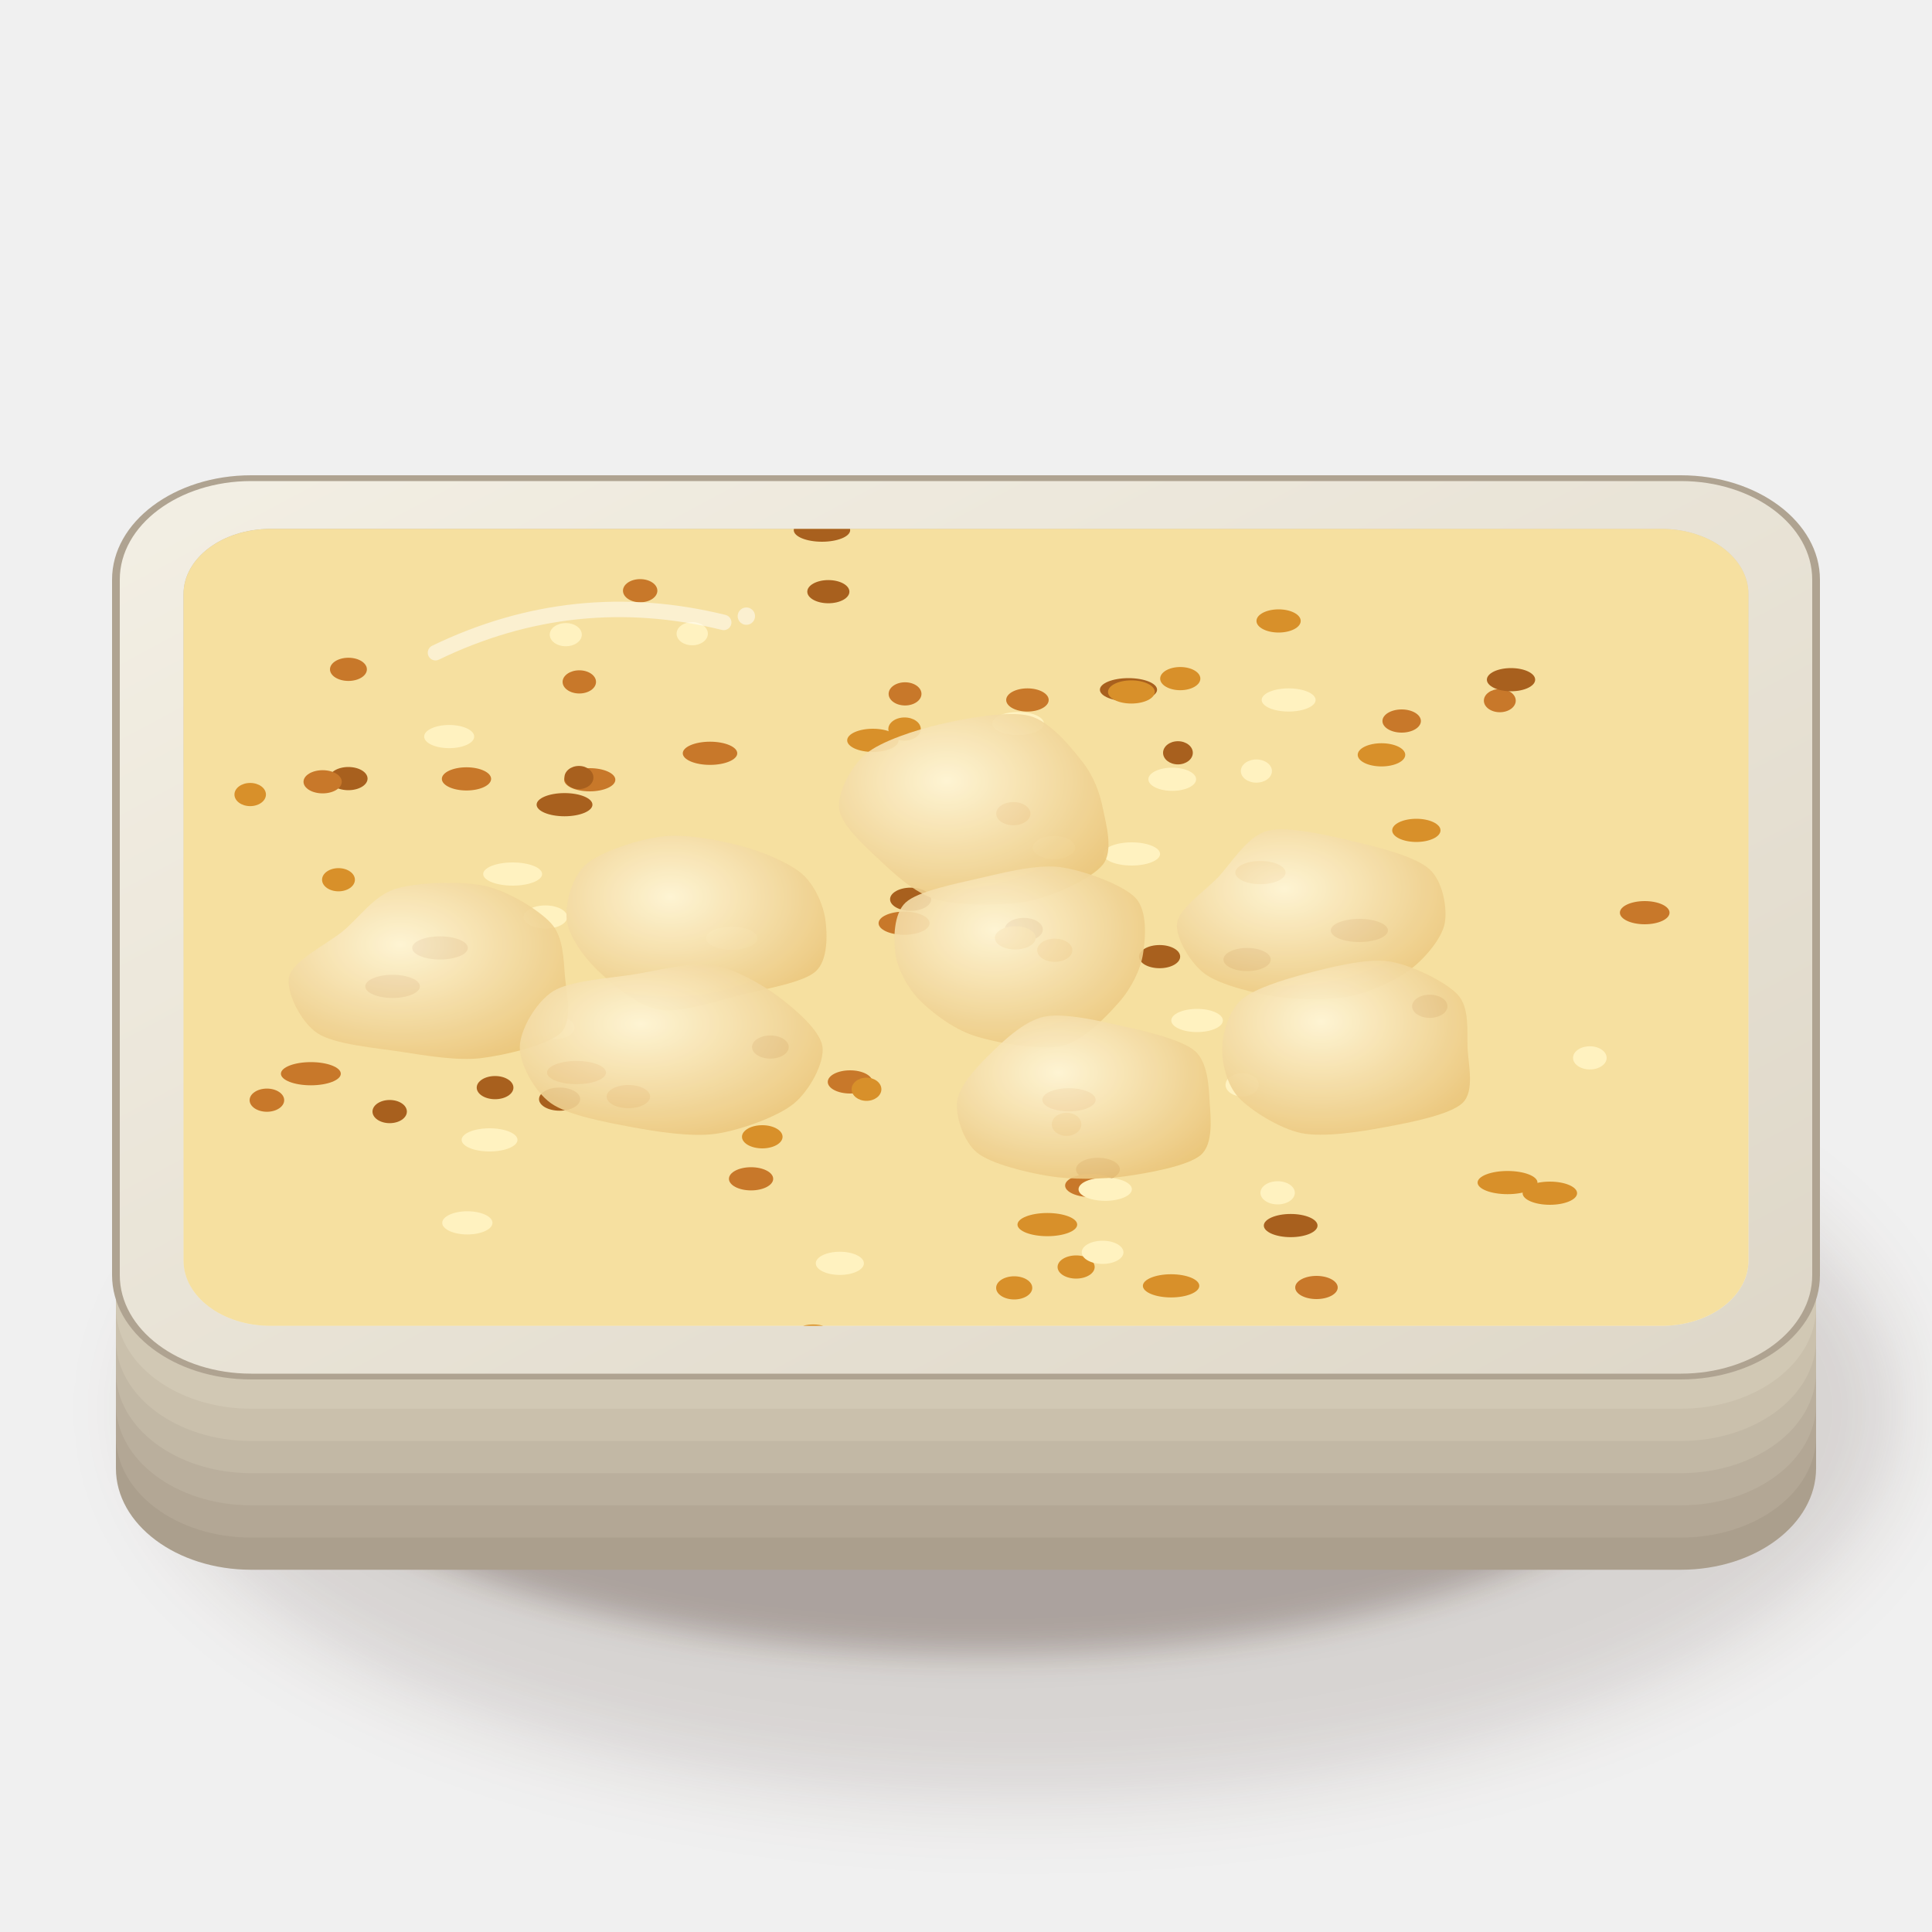
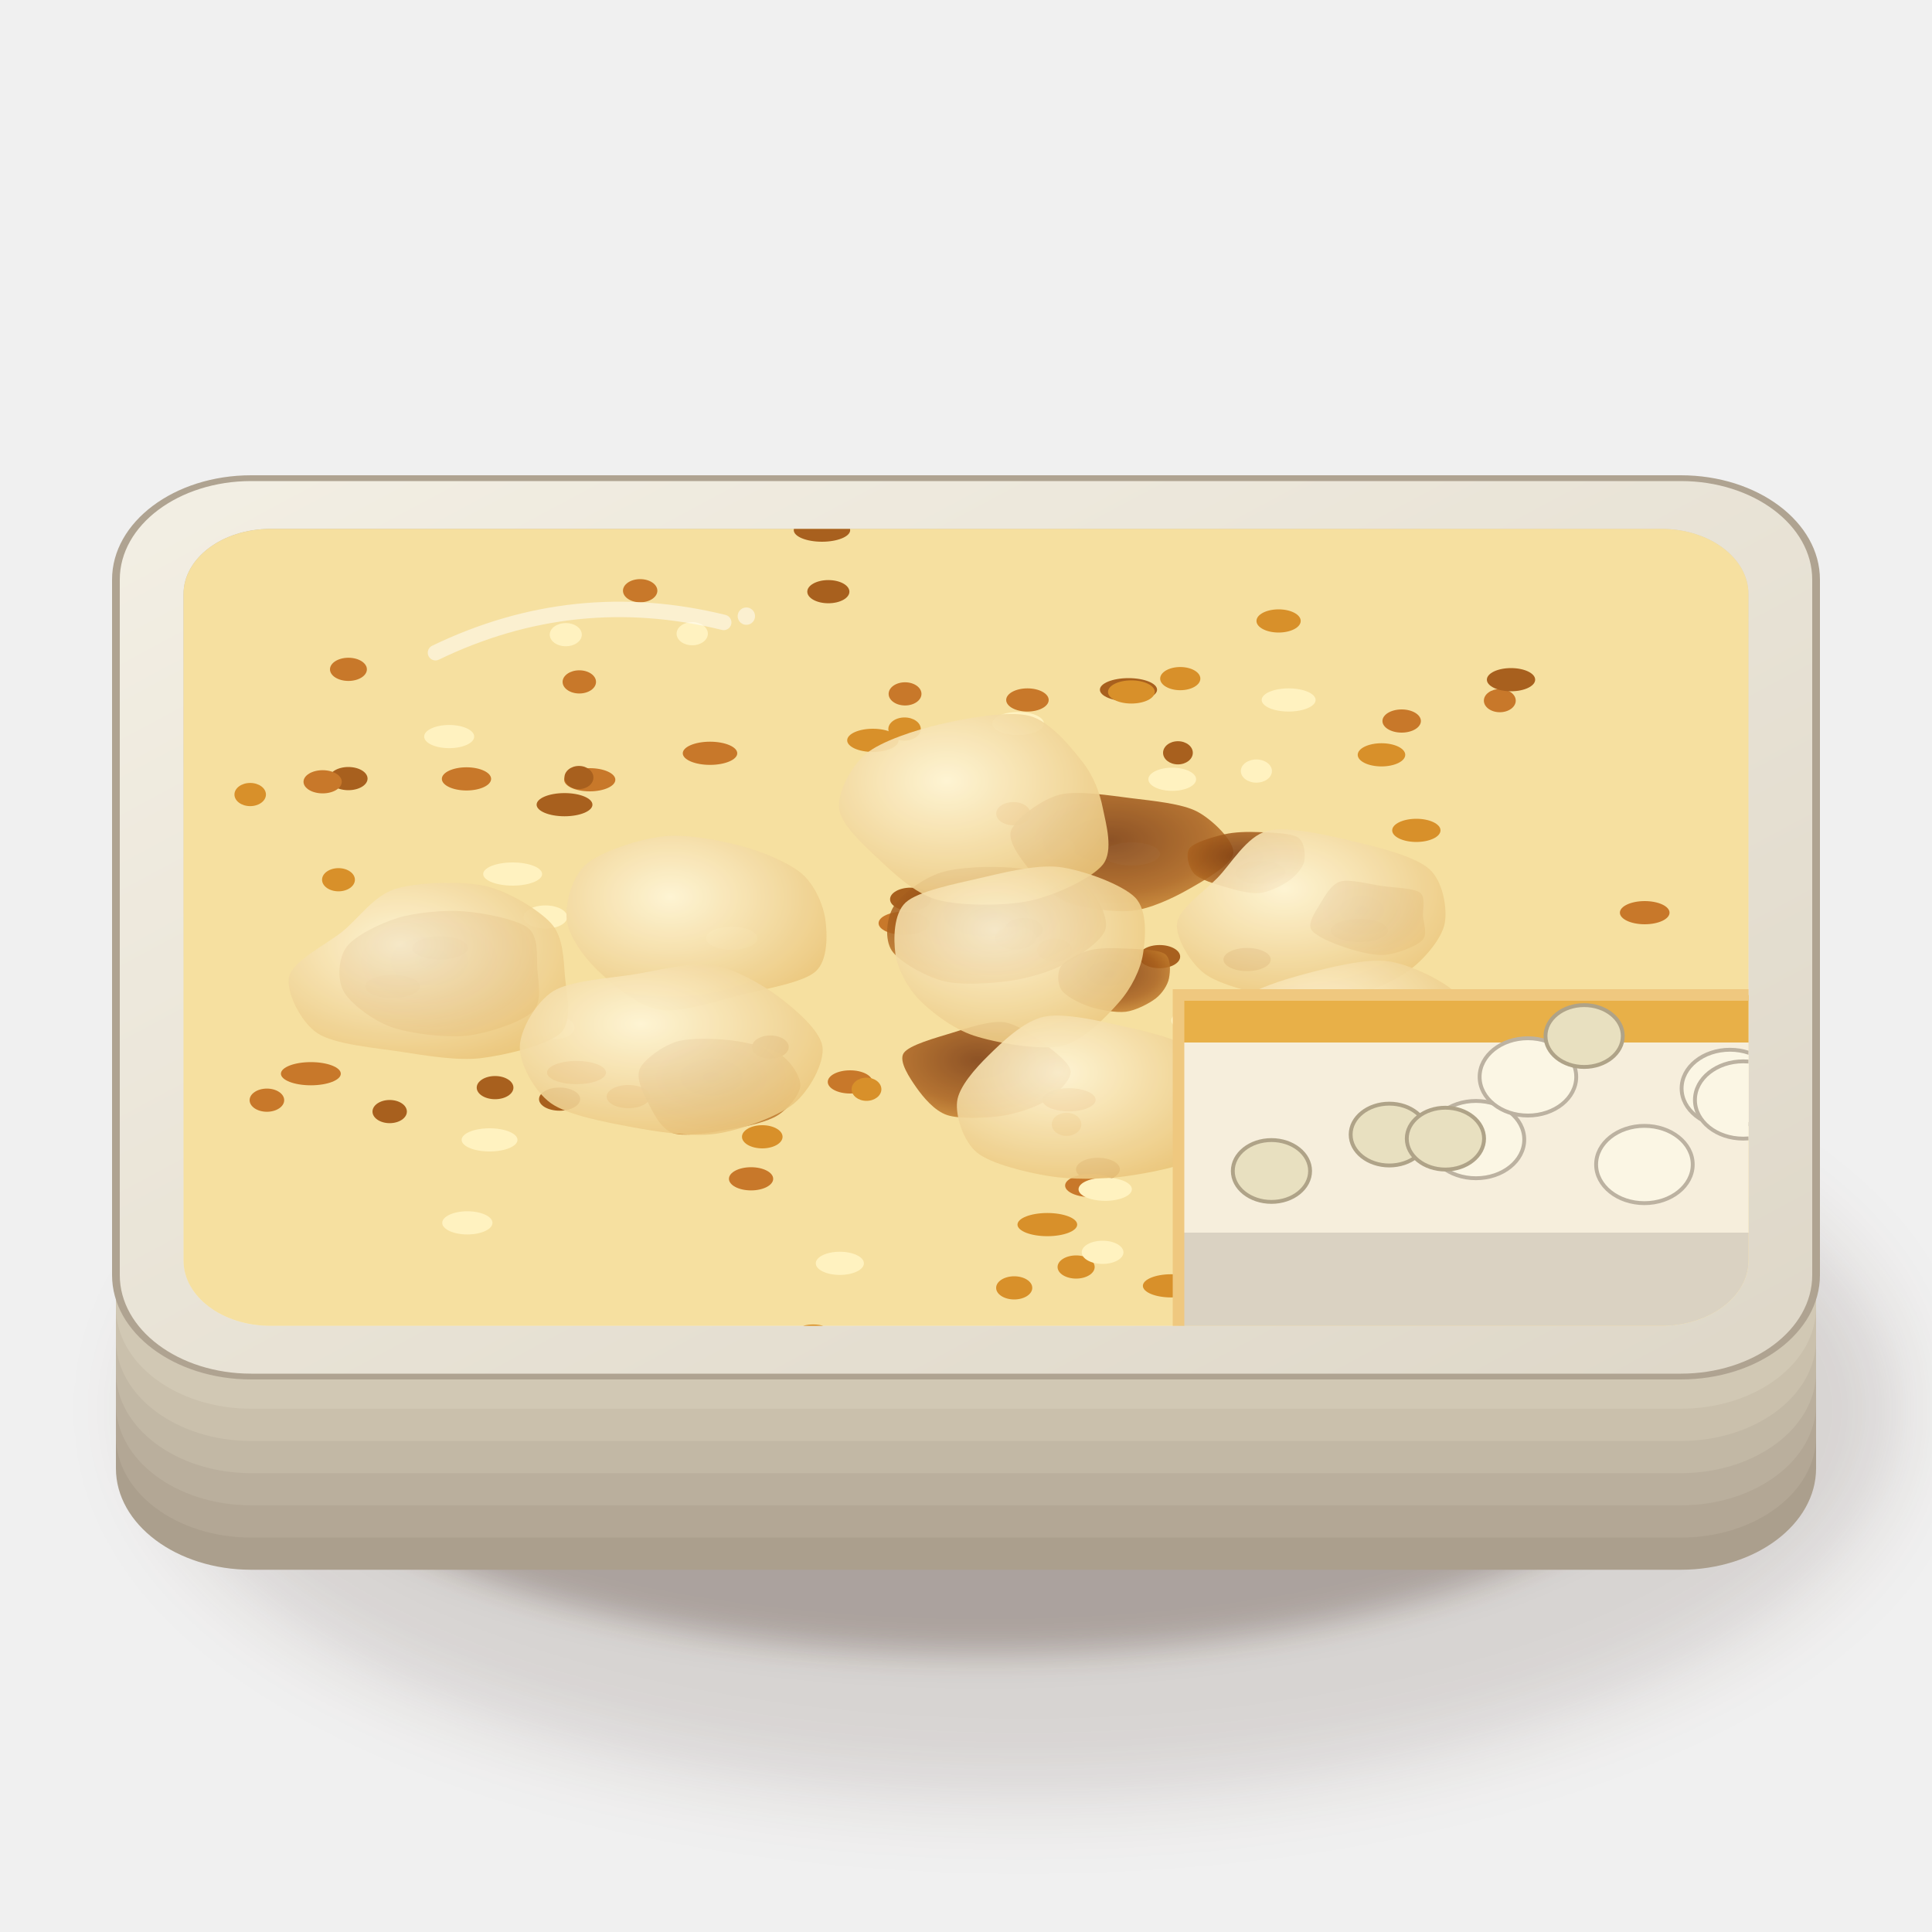
<svg xmlns="http://www.w3.org/2000/svg" viewBox="0 0 200 200" width="400" height="400">
  <defs>
    <filter id="br_couve_flor_gratinada-1" x="-50%" y="-50%" width="200%" height="200%">
      <feGaussianBlur stdDeviation="4" />
    </filter>
    <filter id="br_couve_flor_gratinada-2" x="-50%" y="-50%" width="200%" height="200%">
      <feGaussianBlur stdDeviation="1.6" />
    </filter>
    <linearGradient id="br_couve_flor_gratinada-3" x1="0" y1="0" x2="1" y2="1">
      <stop offset="0" stop-color="#f3efe4" />
      <stop offset="1" stop-color="#ded7c8" />
    </linearGradient>
    <linearGradient id="br_couve_flor_gratinada-4" x1="0" y1="0" x2="0.3" y2="1">
      <stop offset="0" stop-color="#c0b6a7" />
      <stop offset="0.5" stop-color="#e6dfcf" />
      <stop offset="1" stop-color="#f3eee0" />
    </linearGradient>
    <clipPath id="br_couve_flor_gratinada-5">
      <path d="M28,54.75 H172 A9,6.75 0 0 1 181,61.5 V130.5 A9,6.75 0 0 1 172,137.25 H28 A9,6.75 0 0 1 19,130.5 V61.5 A9,6.75 0 0 1 28,54.75Z" />
    </clipPath>
-     <radialGradient id="br_couve_flor_gratinada-6" cx="0.4" cy="0.35" r="0.8">
+     <radialGradient id="br_couve_flor_gratinada-6" cx="0.45" cy="0.4" r="0.8">
+       <stop offset="0" stop-color="#7a3a10" />
+       <stop offset="0.55" stop-color="#a8601e" />
+       <stop offset="1" stop-color="#e0a040" />
+     </radialGradient>
+     <linearGradient id="br_couve_flor_gratinada-7" x1="0" y1="0" x2="0" y2="1">
+       <stop offset="0" stop-color="#e8b048" />
+       <stop offset="0.199" stop-color="#e8b048" />
+       <stop offset="0.2" stop-color="#f6eedc" />
+       <stop offset="0.999" stop-color="#f6eedc" />
+     </linearGradient>
+     <radialGradient id="br_couve_flor_gratinada-8" cx="0.4" cy="0.35" r="0.8">
      <stop offset="0" stop-color="#fff6d8" />
      <stop offset="1" stop-color="#e8c070" />
    </radialGradient>
  </defs>
  <ellipse cx="106" cy="145.9" rx="90.68" ry="40.08" fill="#3a2212" opacity="0.14" filter="url(#br_couve_flor_gratinada-1)" />
  <ellipse cx="102" cy="143.9" rx="74.48" ry="27.32" fill="#3a2212" opacity="0.28" filter="url(#br_couve_flor_gratinada-2)" />
  <g transform="translate(100 116) scale(1 0.75)" fill="#ab9f8d">
    <rect x="-88" y="-62" width="176" height="124" rx="14" />
  </g>
  <g transform="translate(100 112.67) scale(1 0.75)" fill="#b3a795">
    <rect x="-88" y="-62" width="176" height="124" rx="14" />
  </g>
  <g transform="translate(100 109.33) scale(1 0.75)" fill="#baaf9d">
    <rect x="-88" y="-62" width="176" height="124" rx="14" />
  </g>
  <g transform="translate(100 106) scale(1 0.75)" fill="#c2b8a5">
    <rect x="-88" y="-62" width="176" height="124" rx="14" />
  </g>
  <g transform="translate(100 102.67) scale(1 0.75)" fill="#cac0ac">
    <rect x="-88" y="-62" width="176" height="124" rx="14" />
  </g>
  <g transform="translate(100 99.33) scale(1 0.75)" fill="#d1c8b4">
    <rect x="-88" y="-62" width="176" height="124" rx="14" />
  </g>
  <g transform="translate(100 96) scale(1 0.75)" fill="url(#br_couve_flor_gratinada-3)" stroke="#afa391" stroke-width=".8" vector-effect="non-scaling-stroke">
    <rect x="-88" y="-62" width="176" height="124" rx="14" />
  </g>
  <path d="M28,54.75 H172 A9,6.75 0 0 1 181,61.5 V130.5 A9,6.75 0 0 1 172,137.25 H28 A9,6.75 0 0 1 19,130.5 V61.5 A9,6.75 0 0 1 28,54.75Z" fill="url(#br_couve_flor_gratinada-4)" />
  <g clip-path="url(#br_couve_flor_gratinada-5)">
    <rect width="200" height="200" fill="#f6e0a0" />
    <ellipse cx="130.48" cy="90.33" rx="2.6" ry="1.2" fill="#d8902a" />
    <ellipse cx="106.36" cy="72.46" rx="2.2" ry="1.2" fill="#c8782a" />
    <ellipse cx="128.59" cy="112.3" rx="1.72" ry="1.2" fill="#fff2c0" />
    <ellipse cx="129.1" cy="99.33" rx="2.45" ry="1.2" fill="#a8601e" />
    <ellipse cx="104.99" cy="133.32" rx="1.87" ry="1.2" fill="#d8902a" />
    <ellipse cx="27.63" cy="113.89" rx="1.79" ry="1.2" fill="#c8782a" />
    <ellipse cx="50.68" cy="118" rx="2.89" ry="1.2" fill="#fff2c0" />
    <ellipse cx="148.01" cy="104.17" rx="1.83" ry="1.2" fill="#a8601e" />
    <ellipse cx="111.4" cy="131.16" rx="1.92" ry="1.2" fill="#d8902a" />
    <ellipse cx="88" cy="112" rx="2.31" ry="1.2" fill="#c8782a" />
    <ellipse cx="105.39" cy="74.9" rx="2.68" ry="1.2" fill="#fff2c0" />
    <ellipse cx="105.98" cy="96.22" rx="1.97" ry="1.2" fill="#a8601e" />
    <ellipse cx="89.7" cy="112.76" rx="1.54" ry="1.2" fill="#d8902a" />
    <ellipse cx="66.27" cy="61.15" rx="1.78" ry="1.2" fill="#c8782a" />
    <ellipse cx="109.11" cy="87.74" rx="2.2" ry="1.2" fill="#fff2c0" />
    <ellipse cx="113.66" cy="121.05" rx="2.27" ry="1.2" fill="#a8601e" />
    <ellipse cx="78.91" cy="117.68" rx="2.1" ry="1.2" fill="#d8902a" />
    <ellipse cx="112.96" cy="122.73" rx="2.7" ry="1.2" fill="#c8782a" />
    <ellipse cx="114.41" cy="123.11" rx="2.76" ry="1.2" fill="#fff2c0" />
    <ellipse cx="45.55" cy="98.13" rx="2.88" ry="1.2" fill="#a8601e" />
    <ellipse cx="122.18" cy="70.25" rx="2.08" ry="1.2" fill="#d8902a" />
    <ellipse cx="104.9" cy="84.23" rx="1.77" ry="1.2" fill="#c8782a" />
    <ellipse cx="133.4" cy="72.46" rx="2.79" ry="1.2" fill="#fff2c0" />
    <ellipse cx="40.34" cy="115.07" rx="1.78" ry="1.2" fill="#a8601e" />
    <ellipse cx="93.64" cy="75.47" rx="1.68" ry="1.2" fill="#d8902a" />
    <ellipse cx="136.28" cy="133.28" rx="2.2" ry="1.2" fill="#c8782a" />
    <ellipse cx="123.92" cy="105.64" rx="2.67" ry="1.2" fill="#fff2c0" />
    <ellipse cx="121.94" cy="77.93" rx="1.54" ry="1.2" fill="#a8601e" />
    <ellipse cx="35.04" cy="91.07" rx="1.7" ry="1.2" fill="#d8902a" />
    <ellipse cx="59.68" cy="111.03" rx="3.05" ry="1.2" fill="#c8782a" />
    <ellipse cx="117.15" cy="88.4" rx="2.94" ry="1.2" fill="#fff2c0" />
    <ellipse cx="36.06" cy="80.6" rx="1.99" ry="1.2" fill="#a8601e" />
    <ellipse cx="105.1" cy="97.09" rx="2.11" ry="1.2" fill="#d8902a" />
    <ellipse cx="77.75" cy="122.03" rx="2.29" ry="1.2" fill="#c8782a" />
    <ellipse cx="132.26" cy="123.48" rx="1.78" ry="1.2" fill="#fff2c0" />
    <ellipse cx="57.93" cy="113.78" rx="2.13" ry="1.2" fill="#a8601e" />
    <ellipse cx="103.43" cy="141.54" rx="2.52" ry="1.2" fill="#d8902a" />
    <ellipse cx="93.59" cy="95.57" rx="2.64" ry="1.2" fill="#c8782a" />
    <ellipse cx="121.35" cy="80.67" rx="2.47" ry="1.2" fill="#fff2c0" />
    <ellipse cx="133.61" cy="126.87" rx="2.78" ry="1.2" fill="#a8601e" />
    <ellipse cx="156.06" cy="122.42" rx="3.1" ry="1.2" fill="#d8902a" />
    <ellipse cx="155.26" cy="72.53" rx="1.65" ry="1.2" fill="#c8782a" />
    <ellipse cx="130.06" cy="79.82" rx="1.61" ry="1.2" fill="#fff2c0" />
    <ellipse cx="51.25" cy="112.59" rx="1.9" ry="1.2" fill="#a8601e" />
    <ellipse cx="121.23" cy="133.11" rx="2.92" ry="1.2" fill="#d8902a" />
    <ellipse cx="48.29" cy="80.63" rx="2.55" ry="1.2" fill="#c8782a" />
    <ellipse cx="46.5" cy="76.25" rx="2.59" ry="1.2" fill="#fff2c0" />
    <ellipse cx="85.09" cy="54.88" rx="2.92" ry="1.2" fill="#a8601e" />
    <ellipse cx="90.36" cy="76.64" rx="2.66" ry="1.2" fill="#d8902a" />
    <ellipse cx="61.05" cy="80.72" rx="2.65" ry="1.2" fill="#c8782a" />
    <ellipse cx="56.46" cy="94.93" rx="2.26" ry="1.2" fill="#fff2c0" />
    <ellipse cx="59.93" cy="80.49" rx="1.5" ry="1.2" fill="#a8601e" />
    <ellipse cx="146.62" cy="85.96" rx="2.5" ry="1.2" fill="#d8902a" />
    <ellipse cx="73.5" cy="77.98" rx="2.82" ry="1.2" fill="#c8782a" />
    <ellipse cx="164.58" cy="109.51" rx="1.74" ry="1.2" fill="#fff2c0" />
    <ellipse cx="94.27" cy="93.09" rx="2.13" ry="1.2" fill="#a8601e" />
    <ellipse cx="132.36" cy="64.28" rx="2.29" ry="1.2" fill="#d8902a" />
    <ellipse cx="32.18" cy="111.15" rx="3.1" ry="1.2" fill="#c8782a" />
    <ellipse cx="75.75" cy="97.13" rx="2.66" ry="1.2" fill="#fff2c0" />
    <ellipse cx="140.72" cy="96.32" rx="2.96" ry="1.2" fill="#a8601e" />
    <ellipse cx="160.44" cy="123.52" rx="2.82" ry="1.2" fill="#d8902a" />
    <ellipse cx="59.97" cy="70.59" rx="1.73" ry="1.2" fill="#c8782a" />
    <ellipse cx="114.14" cy="129.64" rx="2.16" ry="1.2" fill="#fff2c0" />
    <ellipse cx="58.44" cy="83.3" rx="2.89" ry="1.2" fill="#a8601e" />
    <ellipse cx="108.42" cy="126.77" rx="3.09" ry="1.2" fill="#d8902a" />
    <ellipse cx="170.26" cy="94.48" rx="2.57" ry="1.2" fill="#c8782a" />
    <ellipse cx="48.38" cy="126.59" rx="2.6" ry="1.2" fill="#fff2c0" />
    <ellipse cx="116.82" cy="71.4" rx="2.96" ry="1.2" fill="#a8601e" />
    <ellipse cx="109.19" cy="98.37" rx="1.82" ry="1.2" fill="#d8902a" />
    <ellipse cx="33.4" cy="80.93" rx="1.98" ry="1.2" fill="#c8782a" />
    <ellipse cx="57.42" cy="106.38" rx="2.06" ry="1.2" fill="#fff2c0" />
    <ellipse cx="79.75" cy="108.39" rx="1.9" ry="1.2" fill="#a8601e" />
    <ellipse cx="84.18" cy="138.31" rx="2.24" ry="1.2" fill="#d8902a" />
    <ellipse cx="36.07" cy="69.29" rx="1.91" ry="1.2" fill="#c8782a" />
    <ellipse cx="53.07" cy="90.48" rx="3.05" ry="1.2" fill="#fff2c0" />
    <ellipse cx="85.75" cy="61.25" rx="2.18" ry="1.2" fill="#a8601e" />
    <ellipse cx="25.9" cy="82.25" rx="1.63" ry="1.2" fill="#d8902a" />
    <ellipse cx="93.69" cy="71.83" rx="1.7" ry="1.2" fill="#c8782a" />
    <ellipse cx="71.66" cy="65.6" rx="1.62" ry="1.2" fill="#fff2c0" />
    <ellipse cx="40.64" cy="102.11" rx="2.83" ry="1.2" fill="#a8601e" />
    <ellipse cx="117.12" cy="71.63" rx="2.42" ry="1.2" fill="#d8902a" />
    <ellipse cx="145.1" cy="74.64" rx="1.99" ry="1.2" fill="#c8782a" />
    <ellipse cx="58.57" cy="65.7" rx="1.66" ry="1.2" fill="#fff2c0" />
    <ellipse cx="156.42" cy="70.36" rx="2.5" ry="1.2" fill="#a8601e" />
    <ellipse cx="110.41" cy="116.39" rx="1.53" ry="1.2" fill="#d8902a" />
    <ellipse cx="65.05" cy="113.52" rx="2.25" ry="1.2" fill="#c8782a" />
    <ellipse cx="86.94" cy="130.78" rx="2.49" ry="1.2" fill="#fff2c0" />
    <ellipse cx="120.04" cy="99.03" rx="2.13" ry="1.2" fill="#a8601e" />
    <ellipse cx="143.01" cy="78.14" rx="2.46" ry="1.2" fill="#d8902a" />
    <ellipse cx="110.66" cy="113.85" rx="2.76" ry="1.2" fill="#c8782a" />
-     <path d="M114.17,83.69C114.49,85.29 115.3,88.06 114.17,89.5C113.03,90.93 109.16,92.71 106.58,93.26C104,93.8 99.34,93.8 96.97,93.13C94.61,92.46 92.32,90.22 90.81,88.8C89.29,87.39 87.04,85.31 86.86,83.69C86.69,82.08 88.06,79.35 89.63,78.04C91.2,76.73 94.79,75.56 97.33,74.97C99.87,74.38 104.37,73.53 106.58,74.11C108.79,74.7 110.92,77.43 112.06,78.87C113.2,80.31 113.86,82.1 114.17,83.69Z" fill="url(#br_couve_flor_gratinada-6)" opacity=".9" />
-     <path d="M85.44,95.19C85.65,96.7 85.73,99.38 84.45,100.55C83.17,101.71 79.32,102.34 76.89,102.94C74.46,103.53 70.52,104.91 68.25,104.53C65.99,104.15 63.25,101.8 61.81,100.4C60.37,99 58.83,96.83 58.66,95.19C58.49,93.54 59.19,90.74 60.69,89.45C62.18,88.16 66.2,86.85 68.62,86.58C71.04,86.3 74.65,87.01 76.81,87.59C78.97,88.18 81.75,89.34 83.05,90.48C84.34,91.62 85.23,93.68 85.44,95.19Z" fill="url(#br_couve_flor_gratinada-6)" opacity=".9" />
-     <path d="M149.56,95.56C149.28,97.1 147.57,99.14 146.11,100.27C144.66,101.41 141.93,102.68 139.84,103.11C137.74,103.55 134.42,103.53 132.16,103.18C129.9,102.84 126.29,101.96 124.74,100.82C123.2,99.68 121.66,97.05 121.85,95.56C122.04,94.07 124.62,92.32 126.02,90.89C127.42,89.46 129.05,86.58 131.19,86.01C133.33,85.45 137.75,86.54 140.27,87.13C142.79,87.72 146.58,88.7 147.97,89.97C149.37,91.23 149.84,94.01 149.56,95.56Z" fill="url(#br_couve_flor_gratinada-6)" opacity=".9" />
-     <path d="M118.33,98.72C118.08,100.35 117.11,102.31 115.85,103.74C114.59,105.17 112.19,107.74 109.93,108.26C107.67,108.78 103.05,107.94 100.82,107.21C98.59,106.48 96.3,104.68 95.08,103.41C93.87,102.13 92.89,100.22 92.69,98.72C92.49,97.23 92.48,94.59 93.76,93.42C95.03,92.26 98.8,91.51 101.18,90.96C103.57,90.41 107.19,89.46 109.64,89.75C112.09,90.05 116.22,91.58 117.52,92.92C118.82,94.27 118.58,97.1 118.33,98.72Z" fill="url(#br_couve_flor_gratinada-6)" opacity=".9" />
-     <path d="M58.48,101.05C58.62,102.74 59.35,105.64 58.05,106.92C56.74,108.19 52.25,109.24 49.78,109.54C47.3,109.83 44.06,109.27 41.53,108.88C38.99,108.49 34.59,108.12 32.85,106.95C31.11,105.77 29.54,102.63 29.94,101.05C30.33,99.46 33.85,97.74 35.5,96.39C37.15,95.03 38.71,92.72 40.92,92.02C43.12,91.32 47.77,91.17 50.2,91.71C52.63,92.25 55.85,94.23 57.09,95.63C58.33,97.03 58.34,99.35 58.48,101.05Z" fill="url(#br_couve_flor_gratinada-6)" opacity=".9" />
-     <path d="M85.14,108.34C85.37,110 83.82,112.89 82.17,114.25C80.51,115.6 76.61,117.01 74.09,117.37C71.56,117.73 67.88,117.14 65.32,116.66C62.76,116.18 58.74,115.44 57.01,114.19C55.28,112.94 53.77,110.08 53.81,108.34C53.85,106.61 55.47,103.74 57.26,102.61C59.04,101.49 63.26,101.26 65.74,100.85C68.22,100.44 71.56,99.55 73.79,99.9C76.02,100.25 78.88,101.91 80.59,103.17C82.29,104.44 84.9,106.68 85.14,108.34Z" fill="url(#br_couve_flor_gratinada-6)" opacity=".9" />
-     <path d="M151.92,108.47C151.99,110.15 152.69,112.95 151.4,114.18C150.11,115.41 145.84,116.23 143.33,116.69C140.83,117.16 136.99,117.76 134.72,117.3C132.45,116.83 129.44,114.92 128.21,113.6C126.98,112.27 126.47,109.99 126.52,108.47C126.56,106.96 127.19,104.65 128.51,103.49C129.82,102.33 133,101.37 135.28,100.77C137.56,100.17 141.36,99.18 143.71,99.51C146.05,99.84 149.69,101.64 150.92,102.99C152.15,104.33 151.85,106.79 151.92,108.47Z" fill="url(#br_couve_flor_gratinada-6)" opacity=".9" />
-     <path d="M125.22,114.03C125.32,115.64 125.64,118.39 124.32,119.55C123,120.71 118.78,121.45 116.42,121.78C114.07,122.11 110.89,122.12 108.6,121.75C106.31,121.38 102.59,120.49 101.16,119.33C99.73,118.17 98.9,115.54 99.08,114.03C99.25,112.52 100.97,110.59 102.32,109.27C103.66,107.95 105.95,105.7 108.07,105.25C110.19,104.8 114.08,105.74 116.42,106.27C118.77,106.8 122.38,107.64 123.7,108.8C125.02,109.96 125.13,112.42 125.22,114.03Z" fill="url(#br_couve_flor_gratinada-6)" opacity=".9" />
+     <path d="M147.31,94.8C147.35,95.54 147.83,96.74 147.23,97.34C146.64,97.95 144.59,98.75 143.37,98.85C142.14,98.95 140.22,98.42 139.08,98.02C137.93,97.63 136.09,96.87 135.73,96.21C135.37,95.54 136.19,94.34 136.65,93.59C137.1,92.85 137.79,91.53 138.76,91.25C139.72,90.97 141.85,91.55 143.08,91.72C144.31,91.9 146.34,91.93 146.97,92.39C147.61,92.85 147.27,94.06 147.31,94.8Z" fill="url(#br_couve_flor_gratinada-6)" opacity=".85" />
+     <path d="M82.85,112.38C82.81,113.32 81.58,114.78 80.52,115.45C79.45,116.13 77.36,116.6 75.74,116.87C74.11,117.15 70.99,117.74 69.68,117.31C68.37,116.87 67.53,115.01 67.01,114C66.5,112.99 65.79,111.52 66.25,110.6C66.7,109.67 68.6,108.26 70.04,107.83C71.47,107.4 74.17,107.51 75.79,107.71C77.4,107.91 79.74,108.47 80.8,109.17C81.86,109.87 82.89,111.44 82.85,112.38Z" fill="url(#br_couve_flor_gratinada-6)" opacity=".85" />
+     <path d="M127.67,88.33C127.52,89.54 124.53,91.21 122.96,92.1C121.39,92.99 119.07,94.08 117.21,94.28C115.35,94.47 112.13,94.04 110.55,93.43C108.98,92.82 107.61,91.35 106.73,90.23C105.85,89.11 104.23,87.16 104.67,85.97C105.11,84.78 107.77,82.78 109.64,82.28C111.51,81.78 114.98,82.37 117.13,82.63C119.29,82.9 122.4,83.18 123.98,84.04C125.56,84.89 127.82,87.12 127.67,88.33Z" fill="url(#br_couve_flor_gratinada-6)" opacity=".85" />
+     <path d="M135.01,89.17C134.87,89.84 134.11,90.69 133.42,91.18C132.73,91.67 131.37,92.35 130.39,92.45C129.4,92.55 127.88,92.13 126.86,91.83C125.84,91.53 124.16,91.04 123.61,90.44C123.05,89.83 122.68,88.41 123.15,87.8C123.62,87.19 125.66,86.62 126.73,86.37C127.81,86.12 129.17,86.09 130.31,86.14C131.45,86.18 133.65,86.23 134.35,86.68C135.06,87.14 135.15,88.49 135.01,89.17Z" fill="url(#br_couve_flor_gratinada-6)" opacity=".85" />
+     <path d="M151.95,111.07C151.83,112.1 151.52,113.64 150.55,114.29C149.57,114.94 146.96,115.29 145.42,115.4C143.89,115.52 141.67,115.45 140.32,115.06C138.97,114.66 136.99,113.6 136.44,112.76C135.89,111.92 136.15,110.38 136.65,109.44C137.14,108.5 138.42,106.92 139.74,106.5C141.07,106.07 143.73,106.46 145.46,106.61C147.2,106.76 150.34,106.8 151.32,107.47C152.29,108.14 152.06,110.05 151.95,111.07Z" fill="url(#br_couve_flor_gratinada-6)" opacity=".85" />
+     <path d="M114.46,96.1C114.19,97.35 111.69,98.97 110.2,99.79C108.7,100.61 106.35,101.29 104.47,101.55C102.58,101.81 99.45,102.02 97.63,101.55C95.8,101.08 93.09,99.56 92.32,98.41C91.55,97.25 91.76,95.05 92.51,93.84C93.26,92.63 95.5,90.95 97.33,90.35C99.16,89.74 102.51,89.65 104.71,89.82C106.91,90 110.56,90.55 112.02,91.49C113.48,92.43 114.74,94.86 114.46,96.1Z" fill="url(#br_couve_flor_gratinada-6)" opacity=".85" />
+     <path d="M134.76,110.87C134.57,111.57 134.14,112.35 133.51,112.88C132.88,113.41 131.58,114.27 130.56,114.41C129.53,114.55 127.66,114.16 126.68,113.81C125.7,113.45 124.44,112.69 124.02,112.07C123.6,111.44 123.52,110.28 123.9,109.64C124.28,109 125.53,108.19 126.54,107.78C127.56,107.38 129.43,106.86 130.67,106.93C131.91,106.99 134.17,107.62 134.79,108.21C135.4,108.8 134.96,110.17 134.76,110.87Z" fill="url(#br_couve_flor_gratinada-6)" opacity=".85" />
+     <path d="M110.84,110.95C110.87,111.84 109.37,113.26 108.29,113.95C107.22,114.63 105.23,115.29 103.69,115.52C102.15,115.74 99.36,115.87 98.04,115.43C96.72,114.99 95.55,113.55 94.87,112.59C94.2,111.63 93,109.88 93.54,109.03C94.08,108.18 96.94,107.42 98.49,106.94C100.03,106.46 102.41,105.65 103.86,105.81C105.3,105.98 107.05,107.29 108.1,108.06C109.14,108.83 110.81,110.07 110.84,110.95Z" fill="url(#br_couve_flor_gratinada-6)" opacity=".85" />
+     <path d="M55.62,100.28C55.69,101.59 56.22,103.71 55.12,104.75C54.02,105.79 50.49,106.98 48.29,107.22C46.09,107.45 42.37,106.99 40.46,106.3C38.55,105.61 36.25,103.86 35.57,102.62C34.88,101.37 35.03,99.16 35.88,98.02C36.72,96.88 39.37,95.57 41.19,95.02C43.01,94.47 45.98,94.18 48,94.34C50.02,94.49 53.5,95.16 54.65,96.05C55.79,96.94 55.54,98.98 55.62,100.28Z" fill="url(#br_couve_flor_gratinada-6)" opacity=".85" />
+     <path d="M121.01,101.29C120.87,101.98 120.31,102.84 119.64,103.36C118.96,103.88 117.57,104.61 116.53,104.74C115.5,104.86 113.72,104.52 112.73,104.19C111.73,103.85 110.34,103.13 109.9,102.51C109.47,101.89 109.41,100.66 109.83,100.04C110.26,99.43 111.74,98.66 112.73,98.39C113.72,98.11 115.25,98.13 116.43,98.19C117.61,98.24 119.88,98.28 120.57,98.74C121.26,99.21 121.15,100.59 121.01,101.29Z" fill="url(#br_couve_flor_gratinada-6)" opacity=".85" />
+     <path d="M114.17,83.69C114.49,85.29 115.3,88.06 114.17,89.5C113.03,90.93 109.16,92.71 106.58,93.26C104,93.8 99.34,93.8 96.97,93.13C94.61,92.46 92.32,90.22 90.81,88.8C89.29,87.39 87.04,85.31 86.86,83.69C86.69,82.08 88.06,79.35 89.63,78.04C91.2,76.73 94.79,75.56 97.33,74.97C99.87,74.38 104.37,73.53 106.58,74.11C108.79,74.7 110.92,77.43 112.06,78.87C113.2,80.31 113.86,82.1 114.17,83.69Z" fill="url(#br_couve_flor_gratinada-8)" opacity=".9" />
+     <path d="M85.44,95.19C85.65,96.7 85.73,99.38 84.45,100.55C83.17,101.71 79.32,102.34 76.89,102.94C74.46,103.53 70.52,104.91 68.25,104.53C65.99,104.15 63.25,101.8 61.81,100.4C60.37,99 58.83,96.83 58.66,95.19C58.49,93.54 59.19,90.74 60.69,89.45C62.18,88.16 66.2,86.85 68.62,86.58C71.04,86.3 74.65,87.01 76.81,87.59C78.97,88.18 81.75,89.34 83.05,90.48C84.34,91.62 85.23,93.68 85.44,95.19Z" fill="url(#br_couve_flor_gratinada-8)" opacity=".9" />
+     <path d="M149.56,95.56C149.28,97.1 147.57,99.14 146.11,100.27C144.66,101.41 141.93,102.68 139.84,103.11C137.74,103.55 134.42,103.53 132.16,103.18C129.9,102.84 126.29,101.96 124.74,100.82C123.2,99.68 121.66,97.05 121.85,95.56C122.04,94.07 124.62,92.32 126.02,90.89C127.42,89.46 129.05,86.58 131.19,86.01C133.33,85.45 137.75,86.54 140.27,87.13C142.79,87.72 146.58,88.7 147.97,89.97C149.37,91.23 149.84,94.01 149.56,95.56Z" fill="url(#br_couve_flor_gratinada-8)" opacity=".9" />
+     <path d="M118.33,98.72C118.08,100.35 117.11,102.31 115.85,103.74C114.59,105.17 112.19,107.74 109.93,108.26C107.67,108.78 103.05,107.94 100.82,107.21C98.59,106.48 96.3,104.68 95.08,103.41C93.87,102.13 92.89,100.22 92.69,98.72C92.49,97.23 92.48,94.59 93.76,93.42C95.03,92.26 98.8,91.51 101.18,90.96C103.57,90.41 107.19,89.46 109.64,89.75C112.09,90.05 116.22,91.58 117.52,92.92C118.82,94.27 118.58,97.1 118.33,98.72Z" fill="url(#br_couve_flor_gratinada-8)" opacity=".9" />
+     <path d="M58.48,101.05C58.62,102.74 59.35,105.64 58.05,106.92C56.74,108.19 52.25,109.24 49.78,109.54C47.3,109.83 44.06,109.27 41.53,108.88C38.99,108.49 34.59,108.12 32.85,106.95C31.11,105.77 29.54,102.63 29.94,101.05C30.33,99.46 33.85,97.74 35.5,96.39C37.15,95.03 38.71,92.72 40.92,92.02C43.12,91.32 47.77,91.17 50.2,91.71C52.63,92.25 55.85,94.23 57.09,95.63C58.33,97.03 58.34,99.35 58.48,101.05Z" fill="url(#br_couve_flor_gratinada-8)" opacity=".9" />
+     <path d="M85.14,108.34C85.37,110 83.82,112.89 82.17,114.25C80.51,115.6 76.61,117.01 74.09,117.37C71.56,117.73 67.88,117.14 65.32,116.66C62.76,116.18 58.74,115.44 57.01,114.19C55.28,112.94 53.77,110.08 53.81,108.34C53.85,106.61 55.47,103.74 57.26,102.61C59.04,101.49 63.26,101.26 65.74,100.85C68.22,100.44 71.56,99.55 73.79,99.9C76.02,100.25 78.88,101.91 80.59,103.17C82.29,104.44 84.9,106.68 85.14,108.34Z" fill="url(#br_couve_flor_gratinada-8)" opacity=".9" />
+     <path d="M151.92,108.47C151.99,110.15 152.69,112.95 151.4,114.18C150.11,115.41 145.84,116.23 143.33,116.69C140.83,117.16 136.99,117.76 134.72,117.3C132.45,116.83 129.44,114.92 128.21,113.6C126.98,112.27 126.47,109.99 126.52,108.47C126.56,106.96 127.19,104.65 128.51,103.49C129.82,102.33 133,101.37 135.28,100.77C137.56,100.17 141.36,99.18 143.71,99.51C146.05,99.84 149.69,101.64 150.92,102.99C152.15,104.33 151.85,106.79 151.92,108.47Z" fill="url(#br_couve_flor_gratinada-8)" opacity=".9" />
+     <path d="M125.22,114.03C125.32,115.64 125.64,118.39 124.32,119.55C123,120.71 118.78,121.45 116.42,121.78C114.07,122.11 110.89,122.12 108.6,121.75C106.31,121.38 102.59,120.49 101.16,119.33C99.73,118.17 98.9,115.54 99.08,114.03C99.25,112.52 100.97,110.59 102.32,109.27C103.66,107.95 105.95,105.7 108.07,105.25C110.19,104.8 114.08,105.74 116.42,106.27C118.77,106.8 122.38,107.64 123.7,108.8C125.02,109.96 125.13,112.42 125.22,114.03Z" fill="url(#br_couve_flor_gratinada-8)" opacity=".9" />
+     <polygon points="122,127.6 190,127.6 190,177.1 122,177.1" fill="#dad2c2" />
+     <polygon points="122,103 122,152.5 122,177.1 122,127.6" fill="url(#br_couve_flor_gratinada-7)" />
+     <polygon points="122,103 122,152.5 122,177.1 122,127.6" fill="#3a2212" opacity=".25" />
+     <polygon points="122,103 190,103 190,127.6 122,127.6" fill="url(#br_couve_flor_gratinada-7)" />
+     <ellipse cx="179.08" cy="112.67" rx="5" ry="4" fill="#fbf6e4" stroke="#bcb2a1" stroke-width=".4" />
+     <ellipse cx="152.79" cy="117.97" rx="5" ry="4" fill="#fbf6e4" stroke="#bcb2a1" stroke-width=".4" />
+     <ellipse cx="170.23" cy="120.55" rx="5" ry="4" fill="#fbf6e4" stroke="#bcb2a1" stroke-width=".4" />
+     <ellipse cx="180.46" cy="113.87" rx="5" ry="4" fill="#fbf6e4" stroke="#bcb2a1" stroke-width=".4" />
+     <ellipse cx="158.17" cy="111.48" rx="5" ry="4" fill="#fbf6e4" stroke="#bcb2a1" stroke-width=".4" />
+     <ellipse cx="143.82" cy="117.45" rx="4" ry="3.2" fill="#e8e0c0" stroke="#afa388" stroke-width=".4" />
+     <ellipse cx="131.62" cy="121.22" rx="4" ry="3.2" fill="#e8e0c0" stroke="#afa388" stroke-width=".4" />
+     <ellipse cx="163.99" cy="107.25" rx="4" ry="3.2" fill="#e8e0c0" stroke="#afa388" stroke-width=".4" />
+     <ellipse cx="149.63" cy="117.87" rx="4" ry="3.2" fill="#e8e0c0" stroke="#afa388" stroke-width=".4" />
+     <polyline points="122,152.5 122,103 190,103" fill="none" stroke="#efc87f" stroke-width="1.2" />
  </g>
  <g transform="translate(60 66) rotate(-6)">
    <path d="M-15,0 Q0,-5.4 15,0" stroke="#fff" stroke-width="1.6" fill="none" stroke-linecap="round" opacity="0.5" />
    <circle cx="17.4" cy="-.4" r=".9" fill="#fff" opacity="0.5" />
  </g>
</svg>
